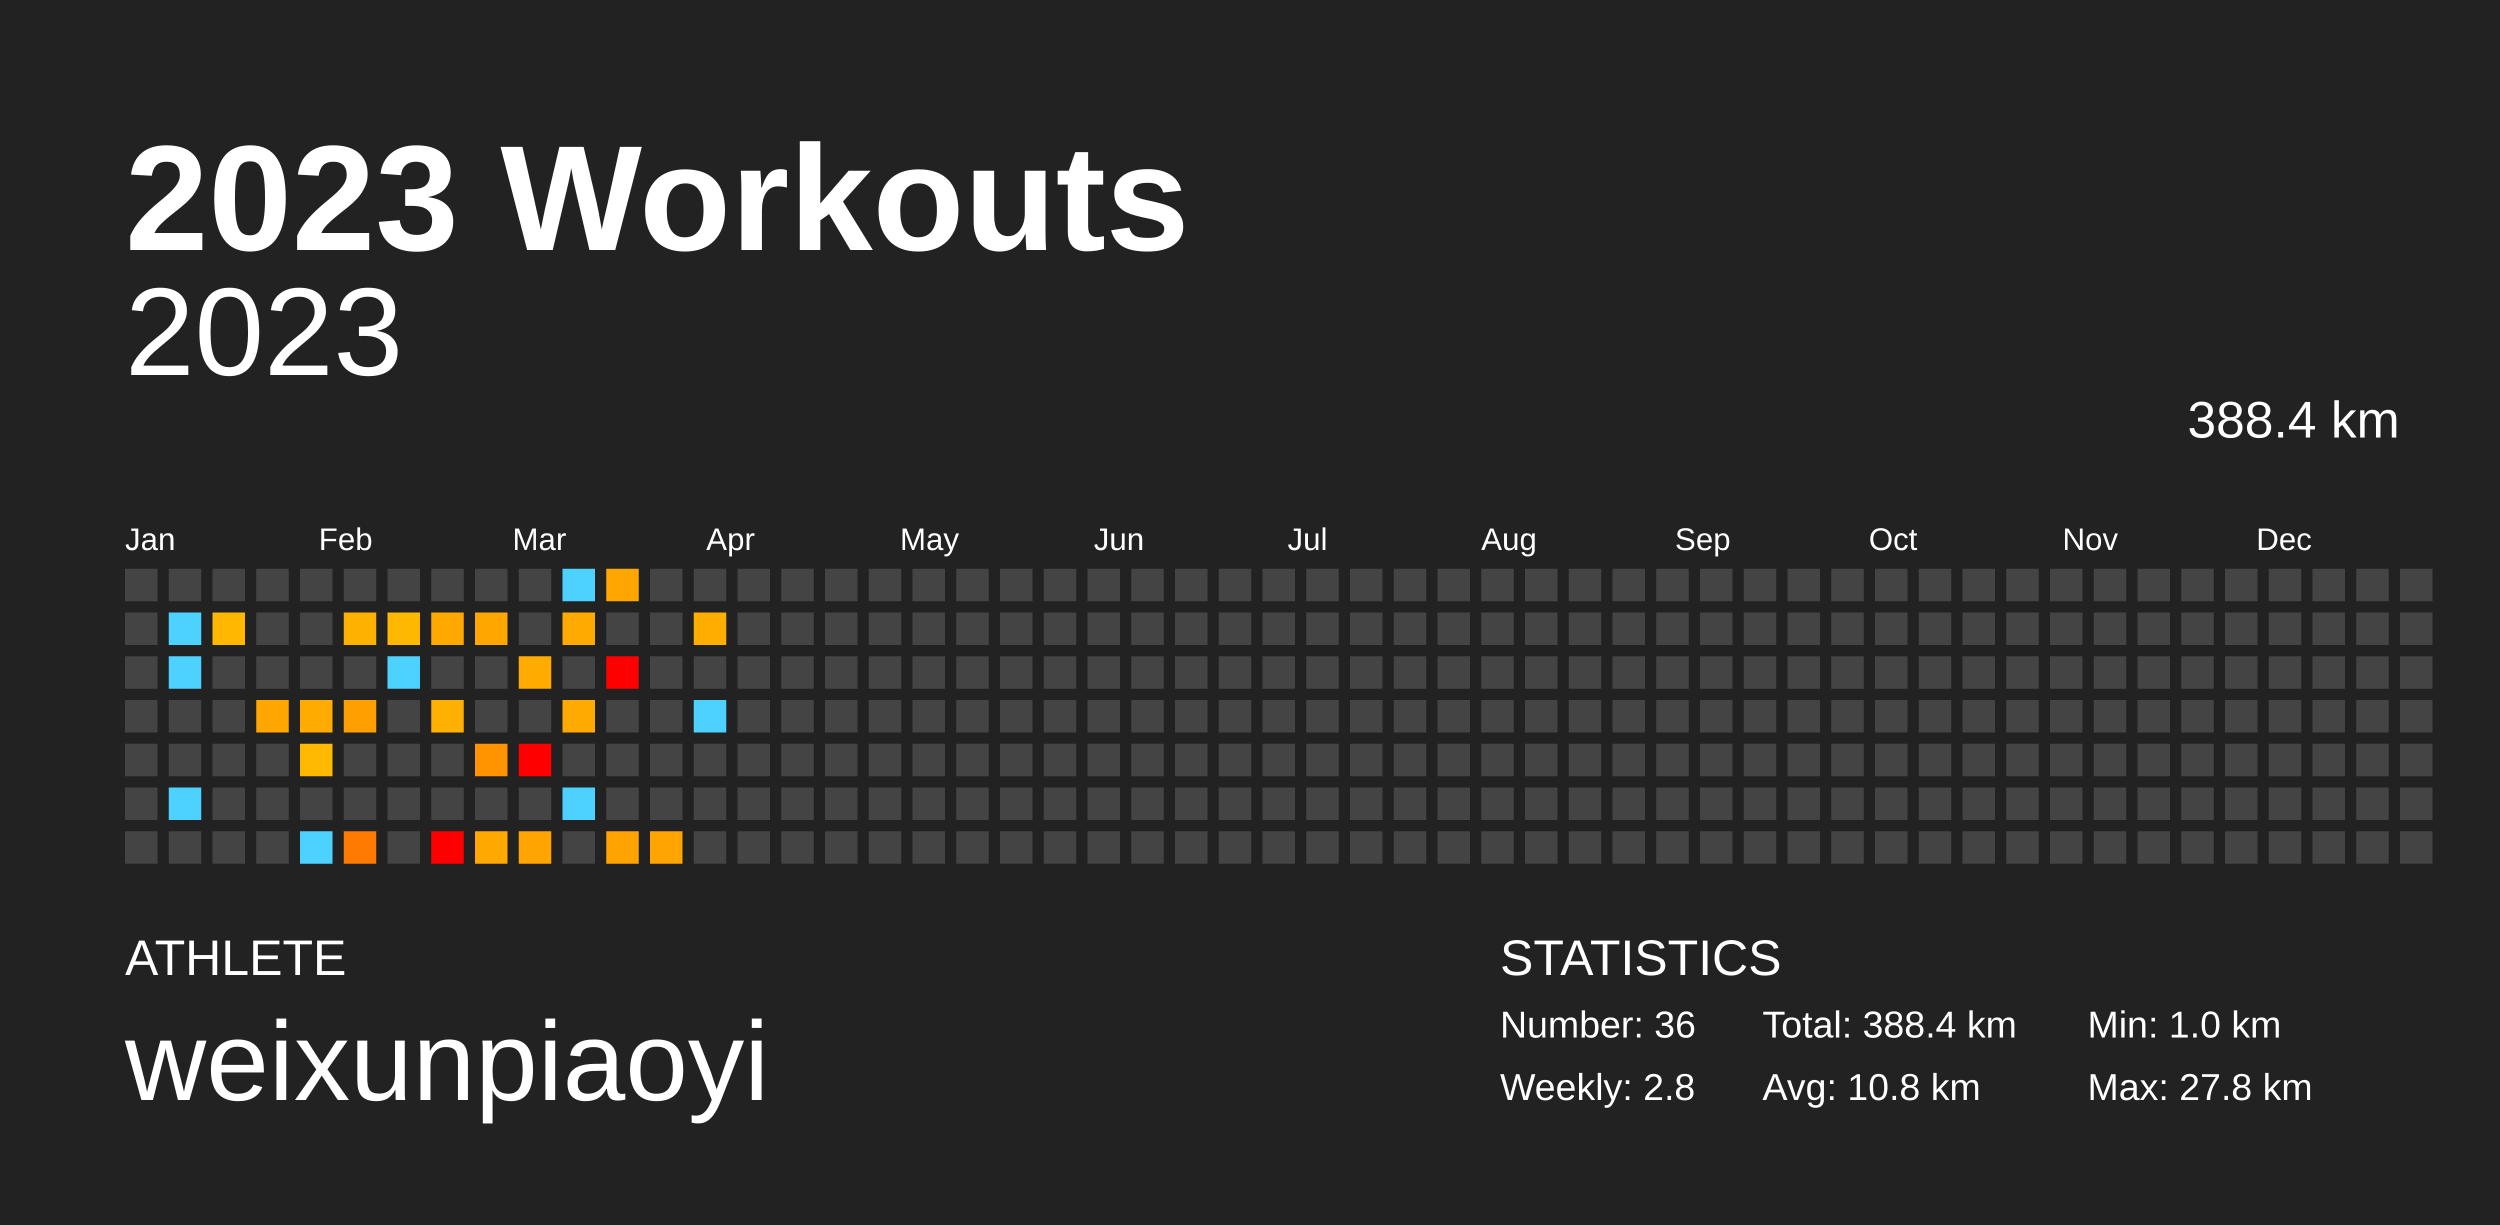
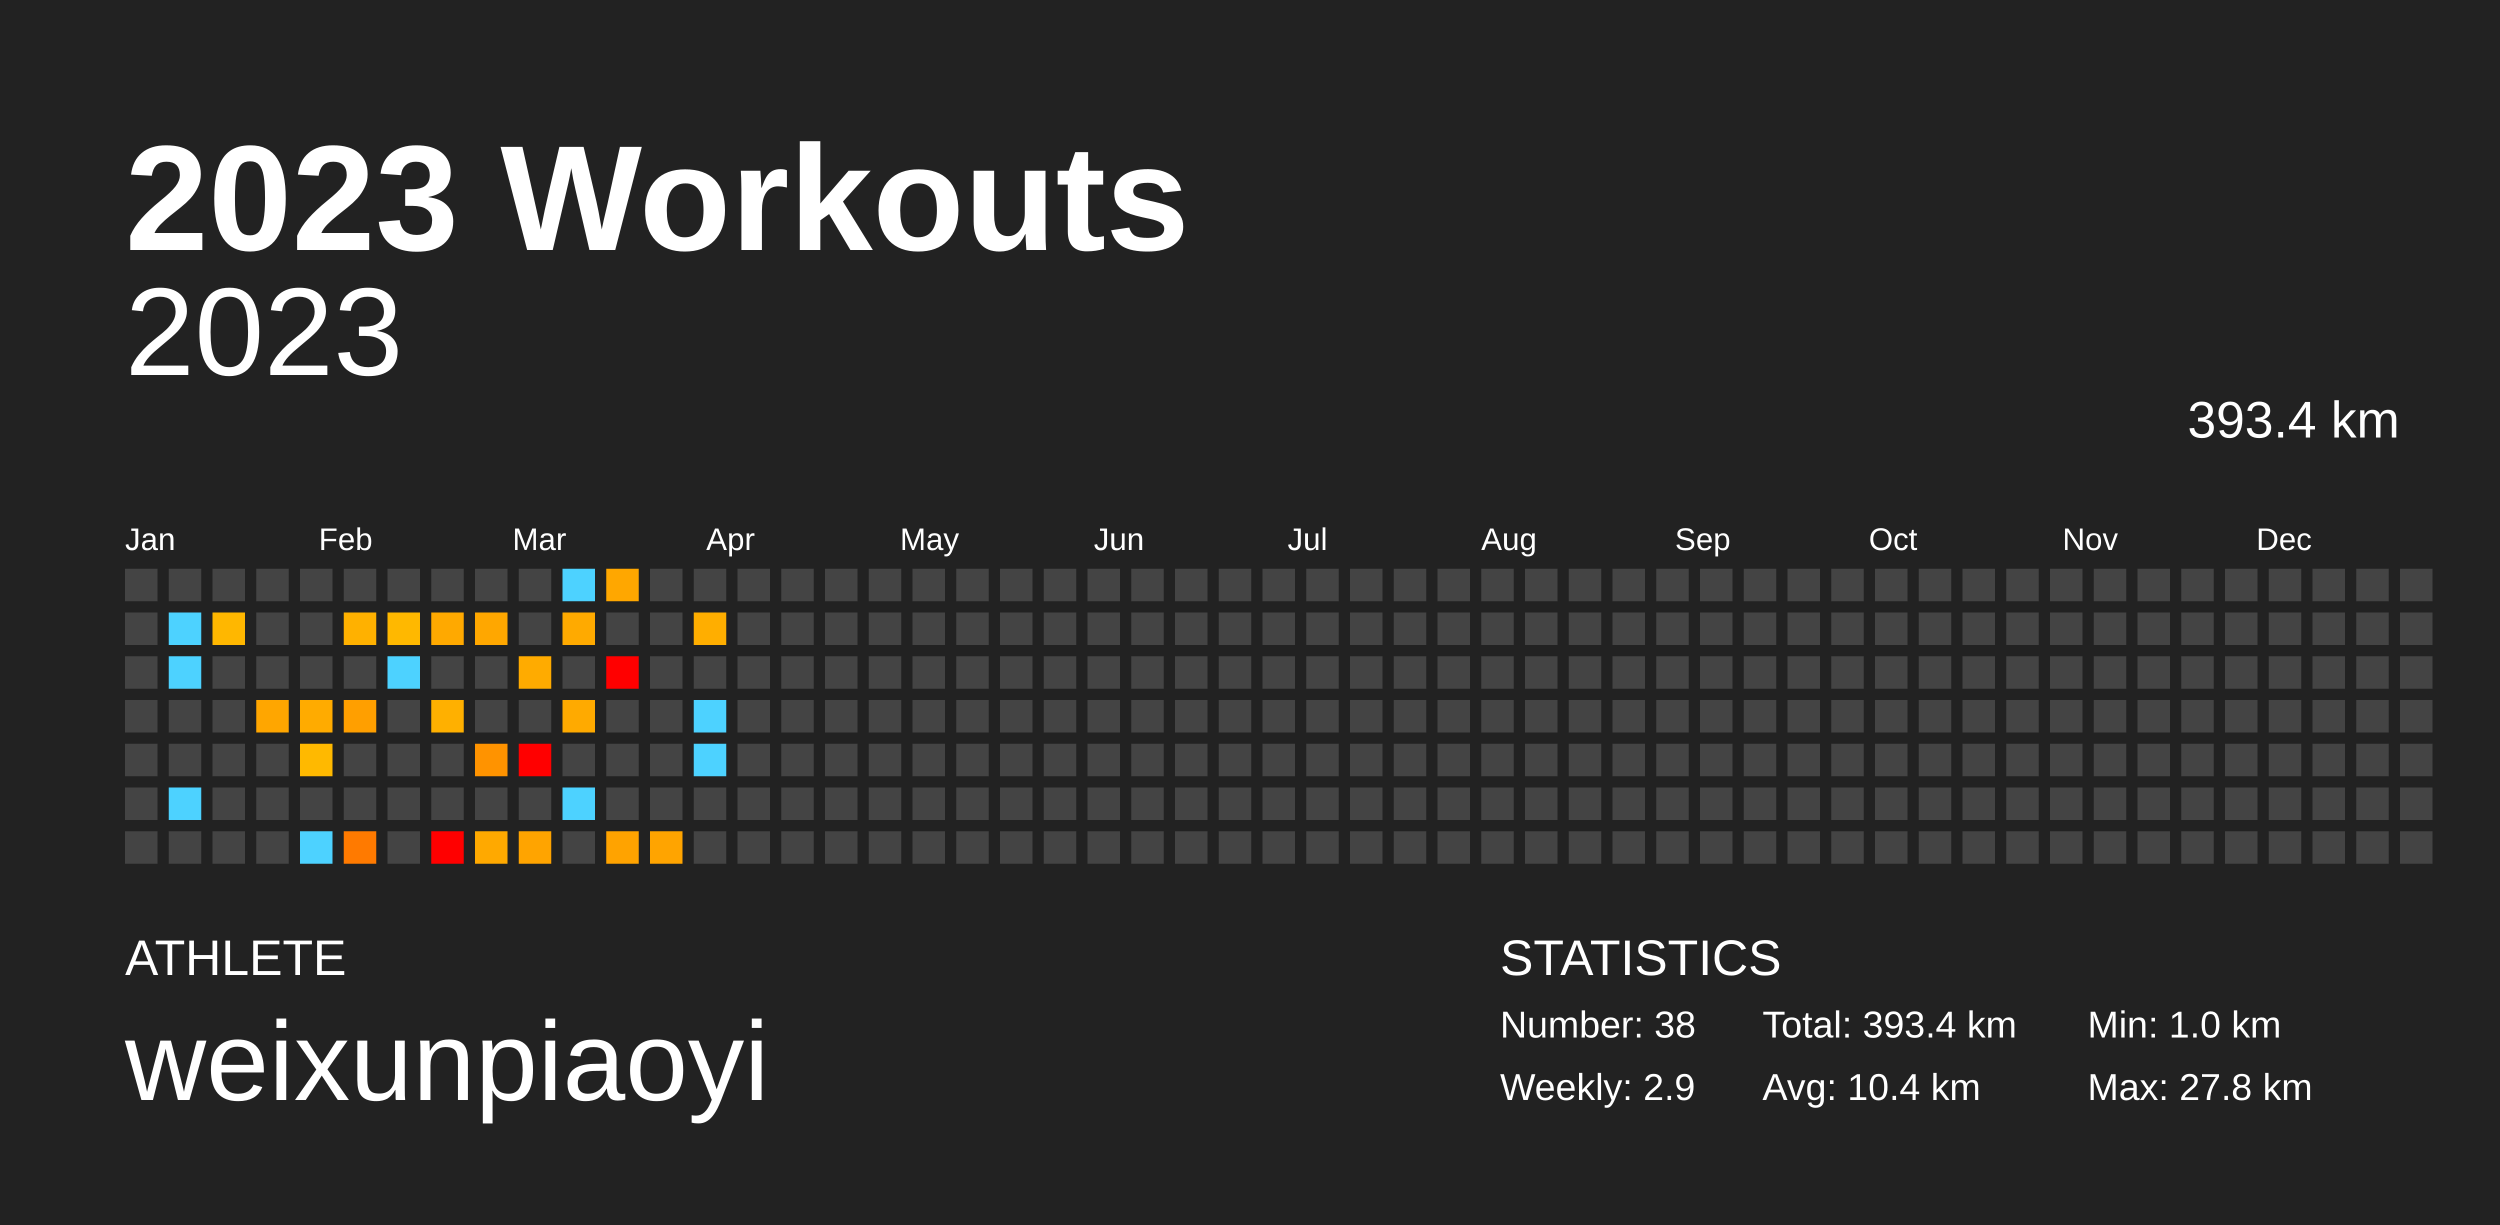
<svg xmlns="http://www.w3.org/2000/svg" baseProfile="full" height="98mm" version="1.1" viewBox="0,0,200,98" width="200mm">
  <defs />
  <rect fill="#222222" height="98" width="200" x="0" y="0" />
  <text fill="#FFFFFF" style="font-size:12px; font-family:Arial; font-weight:bold;" x="10" y="20">2023 Workouts</text>
  <text fill="#FFFFFF" style="font-size:4px; font-family:Arial" x="10" y="78">ATHLETE</text>
  <text fill="#FFFFFF" style="font-size:9px; font-family:Arial" x="10" y="88">weixunpiaoyi</text>
  <text fill="#FFFFFF" style="font-size:4px; font-family:Arial" x="120" y="78">STATISTICS</text>
-   <text fill="#FFFFFF" style="font-size:3px; font-family:Arial" x="120" y="83">Number: 36</text>
-   <text fill="#FFFFFF" style="font-size:3px; font-family:Arial" x="120" y="88">Weekly: 2.8</text>
-   <text fill="#FFFFFF" style="font-size:3px; font-family:Arial" x="141" y="83">Total: 388.4 km</text>
-   <text fill="#FFFFFF" style="font-size:3px; font-family:Arial" x="141" y="88">Avg: 10.8 km</text>
+   <text fill="#FFFFFF" style="font-size:3px; font-family:Arial" x="120" y="83">Number: 38</text>
+   <text fill="#FFFFFF" style="font-size:3px; font-family:Arial" x="120" y="88">Weekly: 2.9</text>
+   <text fill="#FFFFFF" style="font-size:3px; font-family:Arial" x="141" y="83">Total: 393.4 km</text>
+   <text fill="#FFFFFF" style="font-size:3px; font-family:Arial" x="141" y="88">Avg: 10.4 km</text>
  <text fill="#FFFFFF" style="font-size:3px; font-family:Arial" x="167" y="83">Min: 1.0 km</text>
  <text fill="#FFFFFF" style="font-size:3px; font-family:Arial" x="167" y="88">Max: 27.8 km</text>
  <text alignment-baseline="hanging" fill="#FFFFFF" style="font-size:10.0px; font-family:Arial;" x="10" y="30">2023</text>
-   <text alignment-baseline="hanging" fill="#FFFFFF" style="font-size:4.125px; font-family:Arial;" x="175" y="35">388.4 km</text>
+   <text alignment-baseline="hanging" fill="#FFFFFF" style="font-size:4.125px; font-family:Arial;" x="175" y="35">393.4 km</text>
  <text fill="#FFFFFF" style="font-size:2.5px; font-family:Arial" x="10.0" y="44">Jan</text>
  <text fill="#FFFFFF" style="font-size:2.5px; font-family:Arial" x="25.5" y="44">Feb</text>
  <text fill="#FFFFFF" style="font-size:2.5px; font-family:Arial" x="41.0" y="44">Mar</text>
  <text fill="#FFFFFF" style="font-size:2.5px; font-family:Arial" x="56.5" y="44">Apr</text>
  <text fill="#FFFFFF" style="font-size:2.5px; font-family:Arial" x="72.0" y="44">May</text>
  <text fill="#FFFFFF" style="font-size:2.5px; font-family:Arial" x="87.5" y="44">Jun</text>
  <text fill="#FFFFFF" style="font-size:2.5px; font-family:Arial" x="103.0" y="44">Jul</text>
  <text fill="#FFFFFF" style="font-size:2.5px; font-family:Arial" x="118.5" y="44">Aug</text>
  <text fill="#FFFFFF" style="font-size:2.5px; font-family:Arial" x="134.0" y="44">Sep</text>
  <text fill="#FFFFFF" style="font-size:2.5px; font-family:Arial" x="149.5" y="44">Oct</text>
  <text fill="#FFFFFF" style="font-size:2.5px; font-family:Arial" x="165.0" y="44">Nov</text>
  <text fill="#FFFFFF" style="font-size:2.5px; font-family:Arial" x="180.5" y="44">Dec</text>
  <rect fill="#444444" height="2.6" width="2.6" x="10.0" y="45.5" />
  <rect fill="#444444" height="2.6" width="2.6" x="10.0" y="49.0" />
  <rect fill="#444444" height="2.6" width="2.6" x="10.0" y="52.5" />
  <rect fill="#444444" height="2.6" width="2.6" x="10.0" y="56.0" />
  <rect fill="#444444" height="2.6" width="2.6" x="10.0" y="59.5" />
  <rect fill="#444444" height="2.6" width="2.6" x="10.0" y="63.0" />
  <rect fill="#444444" height="2.6" width="2.6" x="10.0" y="66.5" />
  <rect fill="#444444" height="2.6" width="2.6" x="13.5" y="45.5" />
  <rect fill="#4dd2ff" height="2.6" width="2.6" x="13.5" y="49.0" />
  <rect fill="#4dd2ff" height="2.6" width="2.6" x="13.5" y="52.5" />
  <rect fill="#444444" height="2.6" width="2.6" x="13.5" y="56.0" />
  <rect fill="#444444" height="2.6" width="2.6" x="13.5" y="59.5" />
  <rect fill="#4dd2ff" height="2.6" width="2.6" x="13.5" y="63.0" />
  <rect fill="#444444" height="2.6" width="2.6" x="13.5" y="66.5" />
  <rect fill="#444444" height="2.6" width="2.6" x="17.0" y="45.5" />
  <rect fill="#ffb700" height="2.6" width="2.6" x="17.0" y="49.0" />
  <rect fill="#444444" height="2.6" width="2.6" x="17.0" y="52.5" />
  <rect fill="#444444" height="2.6" width="2.6" x="17.0" y="56.0" />
  <rect fill="#444444" height="2.6" width="2.6" x="17.0" y="59.5" />
  <rect fill="#444444" height="2.6" width="2.6" x="17.0" y="63.0" />
  <rect fill="#444444" height="2.6" width="2.6" x="17.0" y="66.5" />
  <rect fill="#444444" height="2.6" width="2.6" x="20.5" y="45.5" />
  <rect fill="#444444" height="2.6" width="2.6" x="20.5" y="49.0" />
  <rect fill="#444444" height="2.6" width="2.6" x="20.5" y="52.5" />
  <rect fill="#ffa600" height="2.6" width="2.6" x="20.5" y="56.0" />
  <rect fill="#444444" height="2.6" width="2.6" x="20.5" y="59.5" />
  <rect fill="#444444" height="2.6" width="2.6" x="20.5" y="63.0" />
  <rect fill="#444444" height="2.6" width="2.6" x="20.5" y="66.5" />
  <rect fill="#444444" height="2.6" width="2.6" x="24.0" y="45.5" />
  <rect fill="#444444" height="2.6" width="2.6" x="24.0" y="49.0" />
  <rect fill="#444444" height="2.6" width="2.6" x="24.0" y="52.5" />
  <rect fill="#ffab00" height="2.6" width="2.6" x="24.0" y="56.0" />
  <rect fill="#ffb900" height="2.6" width="2.6" x="24.0" y="59.5" />
  <rect fill="#444444" height="2.6" width="2.6" x="24.0" y="63.0" />
  <rect fill="#4dd2ff" height="2.6" width="2.6" x="24.0" y="66.5" />
  <rect fill="#444444" height="2.6" width="2.6" x="27.5" y="45.5" />
  <rect fill="#ffb100" height="2.6" width="2.6" x="27.5" y="49.0" />
  <rect fill="#444444" height="2.6" width="2.6" x="27.5" y="52.5" />
  <rect fill="#ff9f00" height="2.6" width="2.6" x="27.5" y="56.0" />
  <rect fill="#444444" height="2.6" width="2.6" x="27.5" y="59.5" />
  <rect fill="#444444" height="2.6" width="2.6" x="27.5" y="63.0" />
  <rect fill="#ff7a00" height="2.6" width="2.6" x="27.5" y="66.5" />
  <rect fill="#444444" height="2.6" width="2.6" x="31.0" y="45.5" />
  <rect fill="#ffb800" height="2.6" width="2.6" x="31.0" y="49.0" />
  <rect fill="#4dd2ff" height="2.6" width="2.6" x="31.0" y="52.5" />
  <rect fill="#444444" height="2.6" width="2.6" x="31.0" y="56.0" />
  <rect fill="#444444" height="2.6" width="2.6" x="31.0" y="59.5" />
  <rect fill="#444444" height="2.6" width="2.6" x="31.0" y="63.0" />
  <rect fill="#444444" height="2.6" width="2.6" x="31.0" y="66.5" />
  <rect fill="#444444" height="2.6" width="2.6" x="34.5" y="45.5" />
  <rect fill="#ffa900" height="2.6" width="2.6" x="34.5" y="49.0" />
  <rect fill="#444444" height="2.6" width="2.6" x="34.5" y="52.5" />
  <rect fill="#ffb000" height="2.6" width="2.6" x="34.5" y="56.0" />
  <rect fill="#444444" height="2.6" width="2.6" x="34.5" y="59.5" />
  <rect fill="#444444" height="2.6" width="2.6" x="34.5" y="63.0" />
  <rect fill="red" height="2.6" width="2.6" x="34.5" y="66.5" />
  <rect fill="#444444" height="2.6" width="2.6" x="38.0" y="45.5" />
  <rect fill="#ffa700" height="2.6" width="2.6" x="38.0" y="49.0" />
  <rect fill="#444444" height="2.6" width="2.6" x="38.0" y="52.5" />
  <rect fill="#444444" height="2.6" width="2.6" x="38.0" y="56.0" />
  <rect fill="#ff9300" height="2.6" width="2.6" x="38.0" y="59.5" />
  <rect fill="#444444" height="2.6" width="2.6" x="38.0" y="63.0" />
  <rect fill="#ffa900" height="2.6" width="2.6" x="38.0" y="66.5" />
  <rect fill="#444444" height="2.6" width="2.6" x="41.5" y="45.5" />
  <rect fill="#444444" height="2.6" width="2.6" x="41.5" y="49.0" />
  <rect fill="#ffab00" height="2.6" width="2.6" x="41.5" y="52.5" />
  <rect fill="#444444" height="2.6" width="2.6" x="41.5" y="56.0" />
  <rect fill="red" height="2.6" width="2.6" x="41.5" y="59.5" />
  <rect fill="#444444" height="2.6" width="2.6" x="41.5" y="63.0" />
  <rect fill="#ffa400" height="2.6" width="2.6" x="41.5" y="66.5" />
  <rect fill="#4dd2ff" height="2.6" width="2.6" x="45.0" y="45.5" />
  <rect fill="#ffaa00" height="2.6" width="2.6" x="45.0" y="49.0" />
  <rect fill="#444444" height="2.6" width="2.6" x="45.0" y="52.5" />
  <rect fill="#ffaa00" height="2.6" width="2.6" x="45.0" y="56.0" />
  <rect fill="#444444" height="2.6" width="2.6" x="45.0" y="59.5" />
  <rect fill="#4dd2ff" height="2.6" width="2.6" x="45.0" y="63.0" />
  <rect fill="#444444" height="2.6" width="2.6" x="45.0" y="66.5" />
  <rect fill="#ffa700" height="2.6" width="2.6" x="48.5" y="45.5" />
  <rect fill="#444444" height="2.6" width="2.6" x="48.5" y="49.0" />
  <rect fill="red" height="2.6" width="2.6" x="48.5" y="52.5" />
  <rect fill="#444444" height="2.6" width="2.6" x="48.5" y="56.0" />
  <rect fill="#444444" height="2.6" width="2.6" x="48.5" y="59.5" />
  <rect fill="#444444" height="2.6" width="2.6" x="48.5" y="63.0" />
  <rect fill="#ffa300" height="2.6" width="2.6" x="48.5" y="66.5" />
  <rect fill="#444444" height="2.6" width="2.6" x="52.0" y="45.5" />
  <rect fill="#444444" height="2.6" width="2.6" x="52.0" y="49.0" />
  <rect fill="#444444" height="2.6" width="2.6" x="52.0" y="52.5" />
  <rect fill="#444444" height="2.6" width="2.6" x="52.0" y="56.0" />
  <rect fill="#444444" height="2.6" width="2.6" x="52.0" y="59.5" />
  <rect fill="#444444" height="2.6" width="2.6" x="52.0" y="63.0" />
  <rect fill="#ffa400" height="2.6" width="2.6" x="52.0" y="66.5" />
  <rect fill="#444444" height="2.6" width="2.6" x="55.5" y="45.5" />
  <rect fill="#ffae00" height="2.6" width="2.6" x="55.5" y="49.0" />
  <rect fill="#444444" height="2.6" width="2.6" x="55.5" y="52.5" />
  <rect fill="#4dd2ff" height="2.6" width="2.6" x="55.5" y="56.0" />
-   <rect fill="#444444" height="2.6" width="2.6" x="55.5" y="59.5" />
+   <rect fill="#4dd2ff" height="2.6" width="2.6" x="55.5" y="59.5" />
  <rect fill="#444444" height="2.6" width="2.6" x="55.5" y="63.0" />
  <rect fill="#444444" height="2.6" width="2.6" x="55.5" y="66.5" />
  <rect fill="#444444" height="2.6" width="2.6" x="59.0" y="45.5" />
  <rect fill="#444444" height="2.6" width="2.6" x="59.0" y="49.0" />
  <rect fill="#444444" height="2.6" width="2.6" x="59.0" y="52.5" />
  <rect fill="#444444" height="2.6" width="2.6" x="59.0" y="56.0" />
  <rect fill="#444444" height="2.6" width="2.6" x="59.0" y="59.5" />
  <rect fill="#444444" height="2.6" width="2.6" x="59.0" y="63.0" />
  <rect fill="#444444" height="2.6" width="2.6" x="59.0" y="66.5" />
  <rect fill="#444444" height="2.6" width="2.6" x="62.5" y="45.5" />
  <rect fill="#444444" height="2.6" width="2.6" x="62.5" y="49.0" />
  <rect fill="#444444" height="2.6" width="2.6" x="62.5" y="52.5" />
  <rect fill="#444444" height="2.6" width="2.6" x="62.5" y="56.0" />
  <rect fill="#444444" height="2.6" width="2.6" x="62.5" y="59.5" />
  <rect fill="#444444" height="2.6" width="2.6" x="62.5" y="63.0" />
  <rect fill="#444444" height="2.6" width="2.6" x="62.5" y="66.5" />
  <rect fill="#444444" height="2.6" width="2.6" x="66.0" y="45.5" />
  <rect fill="#444444" height="2.6" width="2.6" x="66.0" y="49.0" />
  <rect fill="#444444" height="2.6" width="2.6" x="66.0" y="52.5" />
  <rect fill="#444444" height="2.6" width="2.6" x="66.0" y="56.0" />
  <rect fill="#444444" height="2.6" width="2.6" x="66.0" y="59.5" />
  <rect fill="#444444" height="2.6" width="2.6" x="66.0" y="63.0" />
  <rect fill="#444444" height="2.6" width="2.6" x="66.0" y="66.5" />
  <rect fill="#444444" height="2.6" width="2.6" x="69.5" y="45.5" />
  <rect fill="#444444" height="2.6" width="2.6" x="69.5" y="49.0" />
  <rect fill="#444444" height="2.6" width="2.6" x="69.5" y="52.5" />
  <rect fill="#444444" height="2.6" width="2.6" x="69.5" y="56.0" />
  <rect fill="#444444" height="2.6" width="2.6" x="69.5" y="59.5" />
  <rect fill="#444444" height="2.6" width="2.6" x="69.5" y="63.0" />
  <rect fill="#444444" height="2.6" width="2.6" x="69.5" y="66.5" />
  <rect fill="#444444" height="2.6" width="2.6" x="73.0" y="45.5" />
  <rect fill="#444444" height="2.6" width="2.6" x="73.0" y="49.0" />
  <rect fill="#444444" height="2.6" width="2.6" x="73.0" y="52.5" />
  <rect fill="#444444" height="2.6" width="2.6" x="73.0" y="56.0" />
  <rect fill="#444444" height="2.6" width="2.6" x="73.0" y="59.5" />
  <rect fill="#444444" height="2.6" width="2.6" x="73.0" y="63.0" />
  <rect fill="#444444" height="2.6" width="2.6" x="73.0" y="66.5" />
  <rect fill="#444444" height="2.6" width="2.6" x="76.5" y="45.5" />
  <rect fill="#444444" height="2.6" width="2.6" x="76.5" y="49.0" />
  <rect fill="#444444" height="2.6" width="2.6" x="76.5" y="52.5" />
  <rect fill="#444444" height="2.6" width="2.6" x="76.5" y="56.0" />
  <rect fill="#444444" height="2.6" width="2.6" x="76.5" y="59.5" />
  <rect fill="#444444" height="2.6" width="2.6" x="76.5" y="63.0" />
  <rect fill="#444444" height="2.6" width="2.6" x="76.5" y="66.5" />
  <rect fill="#444444" height="2.6" width="2.6" x="80.0" y="45.5" />
  <rect fill="#444444" height="2.6" width="2.6" x="80.0" y="49.0" />
  <rect fill="#444444" height="2.6" width="2.6" x="80.0" y="52.5" />
  <rect fill="#444444" height="2.6" width="2.6" x="80.0" y="56.0" />
  <rect fill="#444444" height="2.6" width="2.6" x="80.0" y="59.5" />
  <rect fill="#444444" height="2.6" width="2.6" x="80.0" y="63.0" />
  <rect fill="#444444" height="2.6" width="2.6" x="80.0" y="66.5" />
  <rect fill="#444444" height="2.6" width="2.6" x="83.5" y="45.5" />
  <rect fill="#444444" height="2.6" width="2.6" x="83.5" y="49.0" />
  <rect fill="#444444" height="2.6" width="2.6" x="83.5" y="52.5" />
  <rect fill="#444444" height="2.6" width="2.6" x="83.5" y="56.0" />
  <rect fill="#444444" height="2.6" width="2.6" x="83.5" y="59.5" />
  <rect fill="#444444" height="2.6" width="2.6" x="83.5" y="63.0" />
  <rect fill="#444444" height="2.6" width="2.6" x="83.5" y="66.5" />
  <rect fill="#444444" height="2.6" width="2.6" x="87.0" y="45.5" />
  <rect fill="#444444" height="2.6" width="2.6" x="87.0" y="49.0" />
  <rect fill="#444444" height="2.6" width="2.6" x="87.0" y="52.5" />
  <rect fill="#444444" height="2.6" width="2.6" x="87.0" y="56.0" />
  <rect fill="#444444" height="2.6" width="2.6" x="87.0" y="59.5" />
  <rect fill="#444444" height="2.6" width="2.6" x="87.0" y="63.0" />
  <rect fill="#444444" height="2.6" width="2.6" x="87.0" y="66.5" />
  <rect fill="#444444" height="2.6" width="2.6" x="90.5" y="45.5" />
  <rect fill="#444444" height="2.6" width="2.6" x="90.5" y="49.0" />
  <rect fill="#444444" height="2.6" width="2.6" x="90.5" y="52.5" />
  <rect fill="#444444" height="2.6" width="2.6" x="90.5" y="56.0" />
  <rect fill="#444444" height="2.6" width="2.6" x="90.5" y="59.5" />
  <rect fill="#444444" height="2.6" width="2.6" x="90.5" y="63.0" />
  <rect fill="#444444" height="2.6" width="2.6" x="90.5" y="66.5" />
  <rect fill="#444444" height="2.6" width="2.6" x="94.0" y="45.5" />
  <rect fill="#444444" height="2.6" width="2.6" x="94.0" y="49.0" />
  <rect fill="#444444" height="2.6" width="2.6" x="94.0" y="52.5" />
  <rect fill="#444444" height="2.6" width="2.6" x="94.0" y="56.0" />
  <rect fill="#444444" height="2.6" width="2.6" x="94.0" y="59.5" />
  <rect fill="#444444" height="2.6" width="2.6" x="94.0" y="63.0" />
  <rect fill="#444444" height="2.6" width="2.6" x="94.0" y="66.5" />
  <rect fill="#444444" height="2.6" width="2.6" x="97.5" y="45.5" />
  <rect fill="#444444" height="2.6" width="2.6" x="97.5" y="49.0" />
  <rect fill="#444444" height="2.6" width="2.6" x="97.5" y="52.5" />
  <rect fill="#444444" height="2.6" width="2.6" x="97.5" y="56.0" />
  <rect fill="#444444" height="2.6" width="2.6" x="97.5" y="59.5" />
  <rect fill="#444444" height="2.6" width="2.6" x="97.5" y="63.0" />
  <rect fill="#444444" height="2.6" width="2.6" x="97.5" y="66.5" />
  <rect fill="#444444" height="2.6" width="2.6" x="101.0" y="45.5" />
  <rect fill="#444444" height="2.6" width="2.6" x="101.0" y="49.0" />
  <rect fill="#444444" height="2.6" width="2.6" x="101.0" y="52.5" />
  <rect fill="#444444" height="2.6" width="2.6" x="101.0" y="56.0" />
  <rect fill="#444444" height="2.6" width="2.6" x="101.0" y="59.5" />
  <rect fill="#444444" height="2.6" width="2.6" x="101.0" y="63.0" />
  <rect fill="#444444" height="2.6" width="2.6" x="101.0" y="66.5" />
  <rect fill="#444444" height="2.6" width="2.6" x="104.5" y="45.5" />
  <rect fill="#444444" height="2.6" width="2.6" x="104.5" y="49.0" />
  <rect fill="#444444" height="2.6" width="2.6" x="104.5" y="52.5" />
  <rect fill="#444444" height="2.6" width="2.6" x="104.5" y="56.0" />
  <rect fill="#444444" height="2.6" width="2.6" x="104.5" y="59.5" />
  <rect fill="#444444" height="2.6" width="2.6" x="104.5" y="63.0" />
  <rect fill="#444444" height="2.6" width="2.6" x="104.5" y="66.5" />
  <rect fill="#444444" height="2.6" width="2.6" x="108.0" y="45.5" />
  <rect fill="#444444" height="2.6" width="2.6" x="108.0" y="49.0" />
  <rect fill="#444444" height="2.6" width="2.6" x="108.0" y="52.5" />
  <rect fill="#444444" height="2.6" width="2.6" x="108.0" y="56.0" />
  <rect fill="#444444" height="2.6" width="2.6" x="108.0" y="59.5" />
  <rect fill="#444444" height="2.6" width="2.6" x="108.0" y="63.0" />
  <rect fill="#444444" height="2.6" width="2.6" x="108.0" y="66.5" />
  <rect fill="#444444" height="2.6" width="2.6" x="111.5" y="45.5" />
  <rect fill="#444444" height="2.6" width="2.6" x="111.5" y="49.0" />
  <rect fill="#444444" height="2.6" width="2.6" x="111.5" y="52.5" />
  <rect fill="#444444" height="2.6" width="2.6" x="111.5" y="56.0" />
  <rect fill="#444444" height="2.6" width="2.6" x="111.5" y="59.5" />
  <rect fill="#444444" height="2.6" width="2.6" x="111.5" y="63.0" />
  <rect fill="#444444" height="2.6" width="2.6" x="111.5" y="66.5" />
  <rect fill="#444444" height="2.6" width="2.6" x="115.0" y="45.5" />
  <rect fill="#444444" height="2.6" width="2.6" x="115.0" y="49.0" />
  <rect fill="#444444" height="2.6" width="2.6" x="115.0" y="52.5" />
  <rect fill="#444444" height="2.6" width="2.6" x="115.0" y="56.0" />
  <rect fill="#444444" height="2.6" width="2.6" x="115.0" y="59.5" />
  <rect fill="#444444" height="2.6" width="2.6" x="115.0" y="63.0" />
  <rect fill="#444444" height="2.6" width="2.6" x="115.0" y="66.5" />
  <rect fill="#444444" height="2.6" width="2.6" x="118.5" y="45.5" />
  <rect fill="#444444" height="2.6" width="2.6" x="118.5" y="49.0" />
  <rect fill="#444444" height="2.6" width="2.6" x="118.5" y="52.5" />
  <rect fill="#444444" height="2.6" width="2.6" x="118.5" y="56.0" />
  <rect fill="#444444" height="2.6" width="2.6" x="118.5" y="59.5" />
  <rect fill="#444444" height="2.6" width="2.6" x="118.5" y="63.0" />
  <rect fill="#444444" height="2.6" width="2.6" x="118.5" y="66.5" />
  <rect fill="#444444" height="2.6" width="2.6" x="122.0" y="45.5" />
  <rect fill="#444444" height="2.6" width="2.6" x="122.0" y="49.0" />
  <rect fill="#444444" height="2.6" width="2.6" x="122.0" y="52.5" />
  <rect fill="#444444" height="2.6" width="2.6" x="122.0" y="56.0" />
  <rect fill="#444444" height="2.6" width="2.6" x="122.0" y="59.5" />
  <rect fill="#444444" height="2.6" width="2.6" x="122.0" y="63.0" />
  <rect fill="#444444" height="2.6" width="2.6" x="122.0" y="66.5" />
  <rect fill="#444444" height="2.6" width="2.6" x="125.5" y="45.5" />
  <rect fill="#444444" height="2.6" width="2.6" x="125.5" y="49.0" />
  <rect fill="#444444" height="2.6" width="2.6" x="125.5" y="52.5" />
  <rect fill="#444444" height="2.6" width="2.6" x="125.5" y="56.0" />
  <rect fill="#444444" height="2.6" width="2.6" x="125.5" y="59.5" />
  <rect fill="#444444" height="2.6" width="2.6" x="125.5" y="63.0" />
  <rect fill="#444444" height="2.6" width="2.6" x="125.5" y="66.5" />
  <rect fill="#444444" height="2.6" width="2.6" x="129.0" y="45.5" />
  <rect fill="#444444" height="2.6" width="2.6" x="129.0" y="49.0" />
  <rect fill="#444444" height="2.6" width="2.6" x="129.0" y="52.5" />
  <rect fill="#444444" height="2.6" width="2.6" x="129.0" y="56.0" />
  <rect fill="#444444" height="2.6" width="2.6" x="129.0" y="59.5" />
  <rect fill="#444444" height="2.6" width="2.6" x="129.0" y="63.0" />
  <rect fill="#444444" height="2.6" width="2.6" x="129.0" y="66.5" />
  <rect fill="#444444" height="2.6" width="2.6" x="132.5" y="45.5" />
  <rect fill="#444444" height="2.6" width="2.6" x="132.5" y="49.0" />
  <rect fill="#444444" height="2.6" width="2.6" x="132.5" y="52.5" />
  <rect fill="#444444" height="2.6" width="2.6" x="132.5" y="56.0" />
  <rect fill="#444444" height="2.6" width="2.6" x="132.5" y="59.5" />
  <rect fill="#444444" height="2.6" width="2.6" x="132.5" y="63.0" />
  <rect fill="#444444" height="2.6" width="2.6" x="132.5" y="66.5" />
  <rect fill="#444444" height="2.6" width="2.6" x="136.0" y="45.5" />
  <rect fill="#444444" height="2.6" width="2.6" x="136.0" y="49.0" />
  <rect fill="#444444" height="2.6" width="2.6" x="136.0" y="52.5" />
  <rect fill="#444444" height="2.6" width="2.6" x="136.0" y="56.0" />
  <rect fill="#444444" height="2.6" width="2.6" x="136.0" y="59.5" />
  <rect fill="#444444" height="2.6" width="2.6" x="136.0" y="63.0" />
  <rect fill="#444444" height="2.6" width="2.6" x="136.0" y="66.5" />
  <rect fill="#444444" height="2.6" width="2.6" x="139.5" y="45.5" />
  <rect fill="#444444" height="2.6" width="2.6" x="139.5" y="49.0" />
  <rect fill="#444444" height="2.6" width="2.6" x="139.5" y="52.5" />
  <rect fill="#444444" height="2.6" width="2.6" x="139.5" y="56.0" />
  <rect fill="#444444" height="2.6" width="2.6" x="139.5" y="59.5" />
  <rect fill="#444444" height="2.6" width="2.6" x="139.5" y="63.0" />
  <rect fill="#444444" height="2.6" width="2.6" x="139.5" y="66.5" />
  <rect fill="#444444" height="2.6" width="2.6" x="143.0" y="45.5" />
  <rect fill="#444444" height="2.6" width="2.6" x="143.0" y="49.0" />
  <rect fill="#444444" height="2.6" width="2.6" x="143.0" y="52.5" />
  <rect fill="#444444" height="2.6" width="2.6" x="143.0" y="56.0" />
  <rect fill="#444444" height="2.6" width="2.6" x="143.0" y="59.5" />
  <rect fill="#444444" height="2.6" width="2.6" x="143.0" y="63.0" />
  <rect fill="#444444" height="2.6" width="2.6" x="143.0" y="66.5" />
  <rect fill="#444444" height="2.6" width="2.6" x="146.5" y="45.5" />
  <rect fill="#444444" height="2.6" width="2.6" x="146.5" y="49.0" />
  <rect fill="#444444" height="2.6" width="2.6" x="146.5" y="52.5" />
  <rect fill="#444444" height="2.6" width="2.6" x="146.5" y="56.0" />
  <rect fill="#444444" height="2.6" width="2.6" x="146.5" y="59.5" />
  <rect fill="#444444" height="2.6" width="2.6" x="146.5" y="63.0" />
  <rect fill="#444444" height="2.6" width="2.6" x="146.5" y="66.5" />
  <rect fill="#444444" height="2.6" width="2.6" x="150.0" y="45.5" />
  <rect fill="#444444" height="2.6" width="2.6" x="150.0" y="49.0" />
  <rect fill="#444444" height="2.6" width="2.6" x="150.0" y="52.5" />
  <rect fill="#444444" height="2.6" width="2.6" x="150.0" y="56.0" />
  <rect fill="#444444" height="2.6" width="2.6" x="150.0" y="59.5" />
  <rect fill="#444444" height="2.6" width="2.6" x="150.0" y="63.0" />
  <rect fill="#444444" height="2.6" width="2.6" x="150.0" y="66.5" />
  <rect fill="#444444" height="2.6" width="2.6" x="153.5" y="45.5" />
  <rect fill="#444444" height="2.6" width="2.6" x="153.5" y="49.0" />
  <rect fill="#444444" height="2.6" width="2.6" x="153.5" y="52.5" />
  <rect fill="#444444" height="2.6" width="2.6" x="153.5" y="56.0" />
  <rect fill="#444444" height="2.6" width="2.6" x="153.5" y="59.5" />
  <rect fill="#444444" height="2.6" width="2.6" x="153.5" y="63.0" />
  <rect fill="#444444" height="2.6" width="2.6" x="153.5" y="66.5" />
  <rect fill="#444444" height="2.6" width="2.6" x="157.0" y="45.5" />
  <rect fill="#444444" height="2.6" width="2.6" x="157.0" y="49.0" />
  <rect fill="#444444" height="2.6" width="2.6" x="157.0" y="52.5" />
  <rect fill="#444444" height="2.6" width="2.6" x="157.0" y="56.0" />
  <rect fill="#444444" height="2.6" width="2.6" x="157.0" y="59.5" />
  <rect fill="#444444" height="2.6" width="2.6" x="157.0" y="63.0" />
  <rect fill="#444444" height="2.6" width="2.6" x="157.0" y="66.5" />
  <rect fill="#444444" height="2.6" width="2.6" x="160.5" y="45.5" />
  <rect fill="#444444" height="2.6" width="2.6" x="160.5" y="49.0" />
  <rect fill="#444444" height="2.6" width="2.6" x="160.5" y="52.5" />
  <rect fill="#444444" height="2.6" width="2.6" x="160.5" y="56.0" />
  <rect fill="#444444" height="2.6" width="2.6" x="160.5" y="59.5" />
  <rect fill="#444444" height="2.6" width="2.6" x="160.5" y="63.0" />
  <rect fill="#444444" height="2.6" width="2.6" x="160.5" y="66.5" />
  <rect fill="#444444" height="2.6" width="2.6" x="164.0" y="45.5" />
  <rect fill="#444444" height="2.6" width="2.6" x="164.0" y="49.0" />
  <rect fill="#444444" height="2.6" width="2.6" x="164.0" y="52.5" />
  <rect fill="#444444" height="2.6" width="2.6" x="164.0" y="56.0" />
  <rect fill="#444444" height="2.6" width="2.6" x="164.0" y="59.5" />
  <rect fill="#444444" height="2.6" width="2.6" x="164.0" y="63.0" />
  <rect fill="#444444" height="2.6" width="2.6" x="164.0" y="66.5" />
  <rect fill="#444444" height="2.6" width="2.6" x="167.5" y="45.5" />
  <rect fill="#444444" height="2.6" width="2.6" x="167.5" y="49.0" />
  <rect fill="#444444" height="2.6" width="2.6" x="167.5" y="52.5" />
  <rect fill="#444444" height="2.6" width="2.6" x="167.5" y="56.0" />
  <rect fill="#444444" height="2.6" width="2.6" x="167.5" y="59.5" />
  <rect fill="#444444" height="2.6" width="2.6" x="167.5" y="63.0" />
  <rect fill="#444444" height="2.6" width="2.6" x="167.5" y="66.5" />
  <rect fill="#444444" height="2.6" width="2.6" x="171.0" y="45.5" />
  <rect fill="#444444" height="2.6" width="2.6" x="171.0" y="49.0" />
  <rect fill="#444444" height="2.6" width="2.6" x="171.0" y="52.5" />
  <rect fill="#444444" height="2.6" width="2.6" x="171.0" y="56.0" />
  <rect fill="#444444" height="2.6" width="2.6" x="171.0" y="59.5" />
  <rect fill="#444444" height="2.6" width="2.6" x="171.0" y="63.0" />
  <rect fill="#444444" height="2.6" width="2.6" x="171.0" y="66.5" />
  <rect fill="#444444" height="2.6" width="2.6" x="174.5" y="45.5" />
  <rect fill="#444444" height="2.6" width="2.6" x="174.5" y="49.0" />
  <rect fill="#444444" height="2.6" width="2.6" x="174.5" y="52.5" />
  <rect fill="#444444" height="2.6" width="2.6" x="174.5" y="56.0" />
  <rect fill="#444444" height="2.6" width="2.6" x="174.5" y="59.5" />
  <rect fill="#444444" height="2.6" width="2.6" x="174.5" y="63.0" />
  <rect fill="#444444" height="2.6" width="2.6" x="174.5" y="66.5" />
  <rect fill="#444444" height="2.6" width="2.6" x="178.0" y="45.5" />
  <rect fill="#444444" height="2.6" width="2.6" x="178.0" y="49.0" />
  <rect fill="#444444" height="2.6" width="2.6" x="178.0" y="52.5" />
  <rect fill="#444444" height="2.6" width="2.6" x="178.0" y="56.0" />
  <rect fill="#444444" height="2.6" width="2.6" x="178.0" y="59.5" />
  <rect fill="#444444" height="2.6" width="2.6" x="178.0" y="63.0" />
  <rect fill="#444444" height="2.6" width="2.6" x="178.0" y="66.5" />
  <rect fill="#444444" height="2.6" width="2.6" x="181.5" y="45.5" />
  <rect fill="#444444" height="2.6" width="2.6" x="181.5" y="49.0" />
  <rect fill="#444444" height="2.6" width="2.6" x="181.5" y="52.5" />
  <rect fill="#444444" height="2.6" width="2.6" x="181.5" y="56.0" />
  <rect fill="#444444" height="2.6" width="2.6" x="181.5" y="59.5" />
  <rect fill="#444444" height="2.6" width="2.6" x="181.5" y="63.0" />
  <rect fill="#444444" height="2.6" width="2.6" x="181.5" y="66.5" />
  <rect fill="#444444" height="2.6" width="2.6" x="185.0" y="45.5" />
  <rect fill="#444444" height="2.6" width="2.6" x="185.0" y="49.0" />
  <rect fill="#444444" height="2.6" width="2.6" x="185.0" y="52.5" />
  <rect fill="#444444" height="2.6" width="2.6" x="185.0" y="56.0" />
  <rect fill="#444444" height="2.6" width="2.6" x="185.0" y="59.5" />
  <rect fill="#444444" height="2.6" width="2.6" x="185.0" y="63.0" />
  <rect fill="#444444" height="2.6" width="2.6" x="185.0" y="66.5" />
  <rect fill="#444444" height="2.6" width="2.6" x="188.5" y="45.5" />
  <rect fill="#444444" height="2.6" width="2.6" x="188.5" y="49.0" />
  <rect fill="#444444" height="2.6" width="2.6" x="188.5" y="52.5" />
  <rect fill="#444444" height="2.6" width="2.6" x="188.5" y="56.0" />
  <rect fill="#444444" height="2.6" width="2.6" x="188.5" y="59.5" />
  <rect fill="#444444" height="2.6" width="2.6" x="188.5" y="63.0" />
  <rect fill="#444444" height="2.6" width="2.6" x="188.5" y="66.5" />
  <rect fill="#444444" height="2.6" width="2.6" x="192.0" y="45.5" />
  <rect fill="#444444" height="2.6" width="2.6" x="192.0" y="49.0" />
  <rect fill="#444444" height="2.6" width="2.6" x="192.0" y="52.5" />
  <rect fill="#444444" height="2.6" width="2.6" x="192.0" y="56.0" />
  <rect fill="#444444" height="2.6" width="2.6" x="192.0" y="59.5" />
  <rect fill="#444444" height="2.6" width="2.6" x="192.0" y="63.0" />
  <rect fill="#444444" height="2.6" width="2.6" x="192.0" y="66.5" />
</svg>
